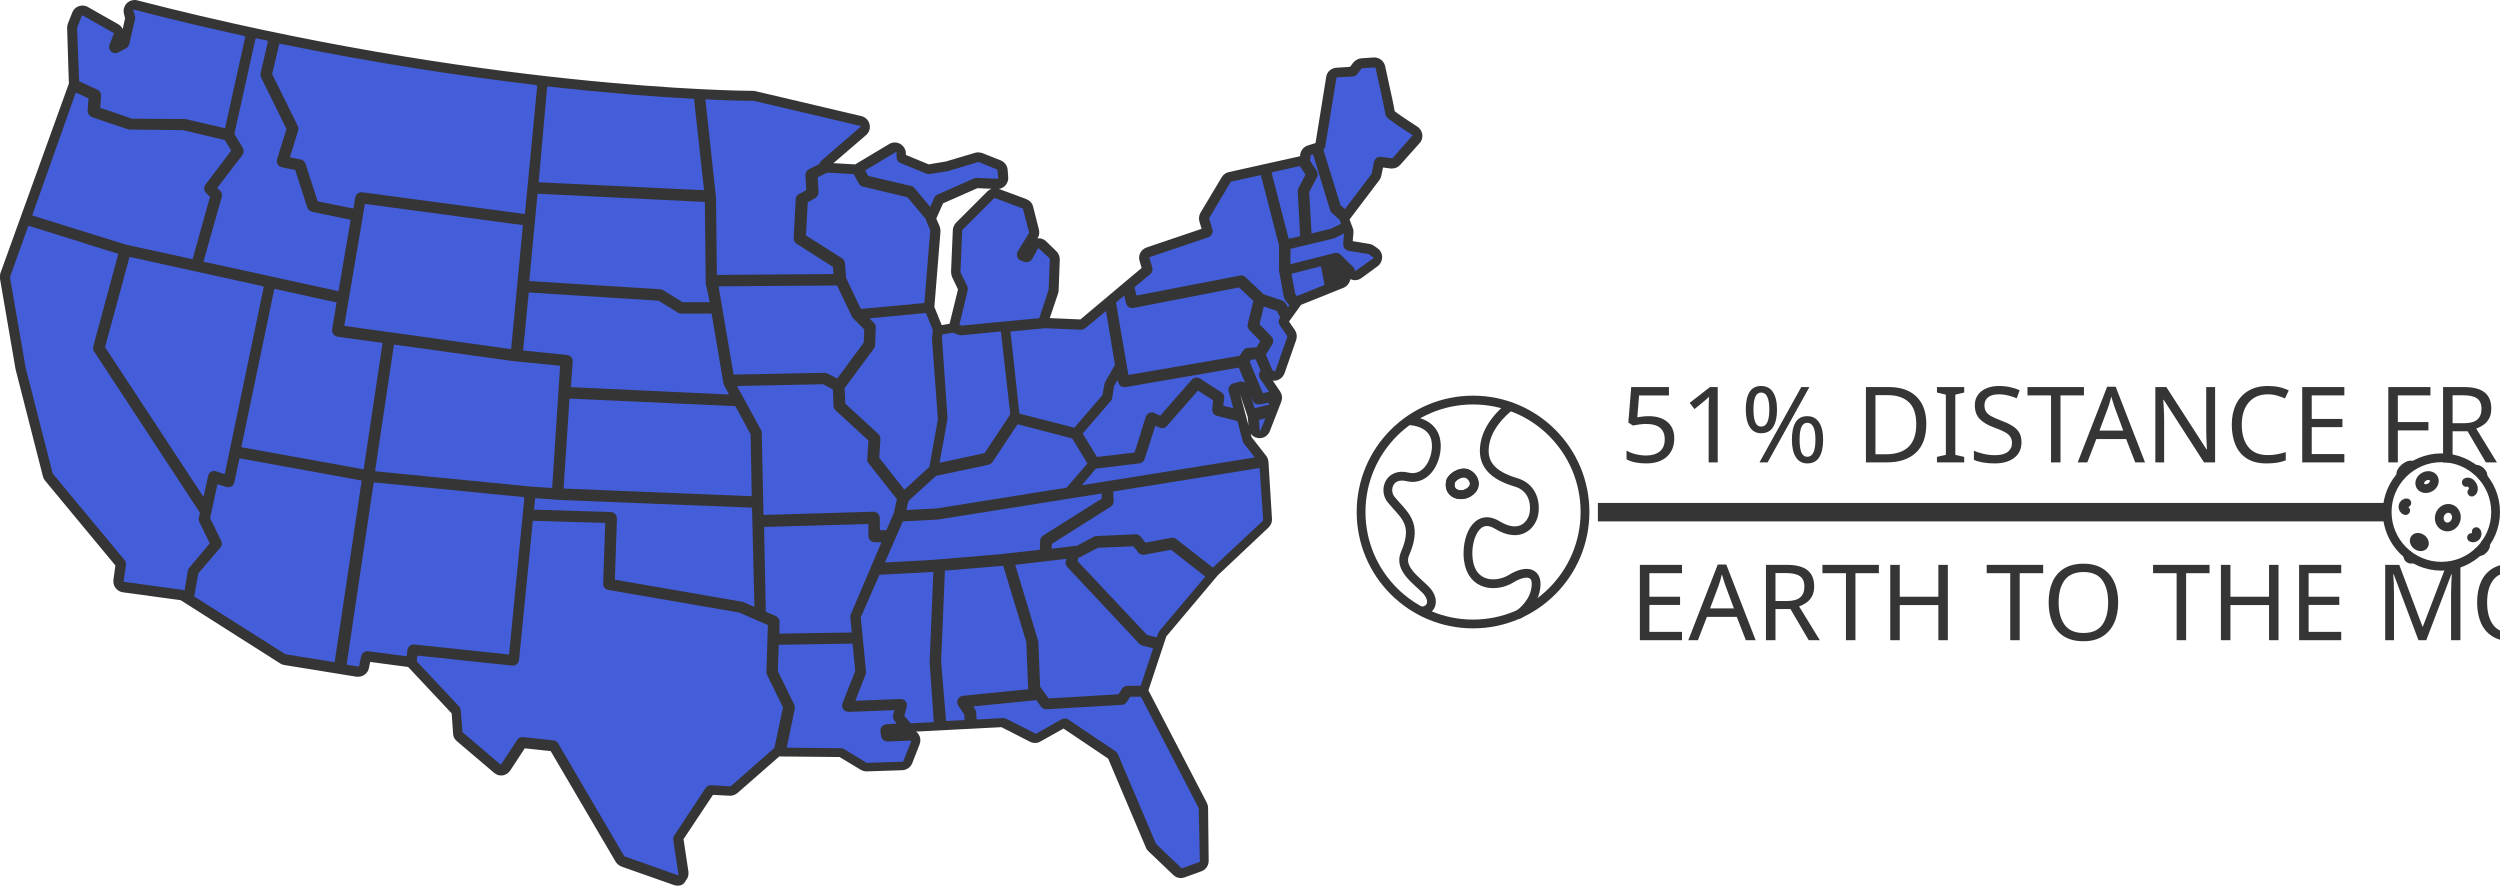
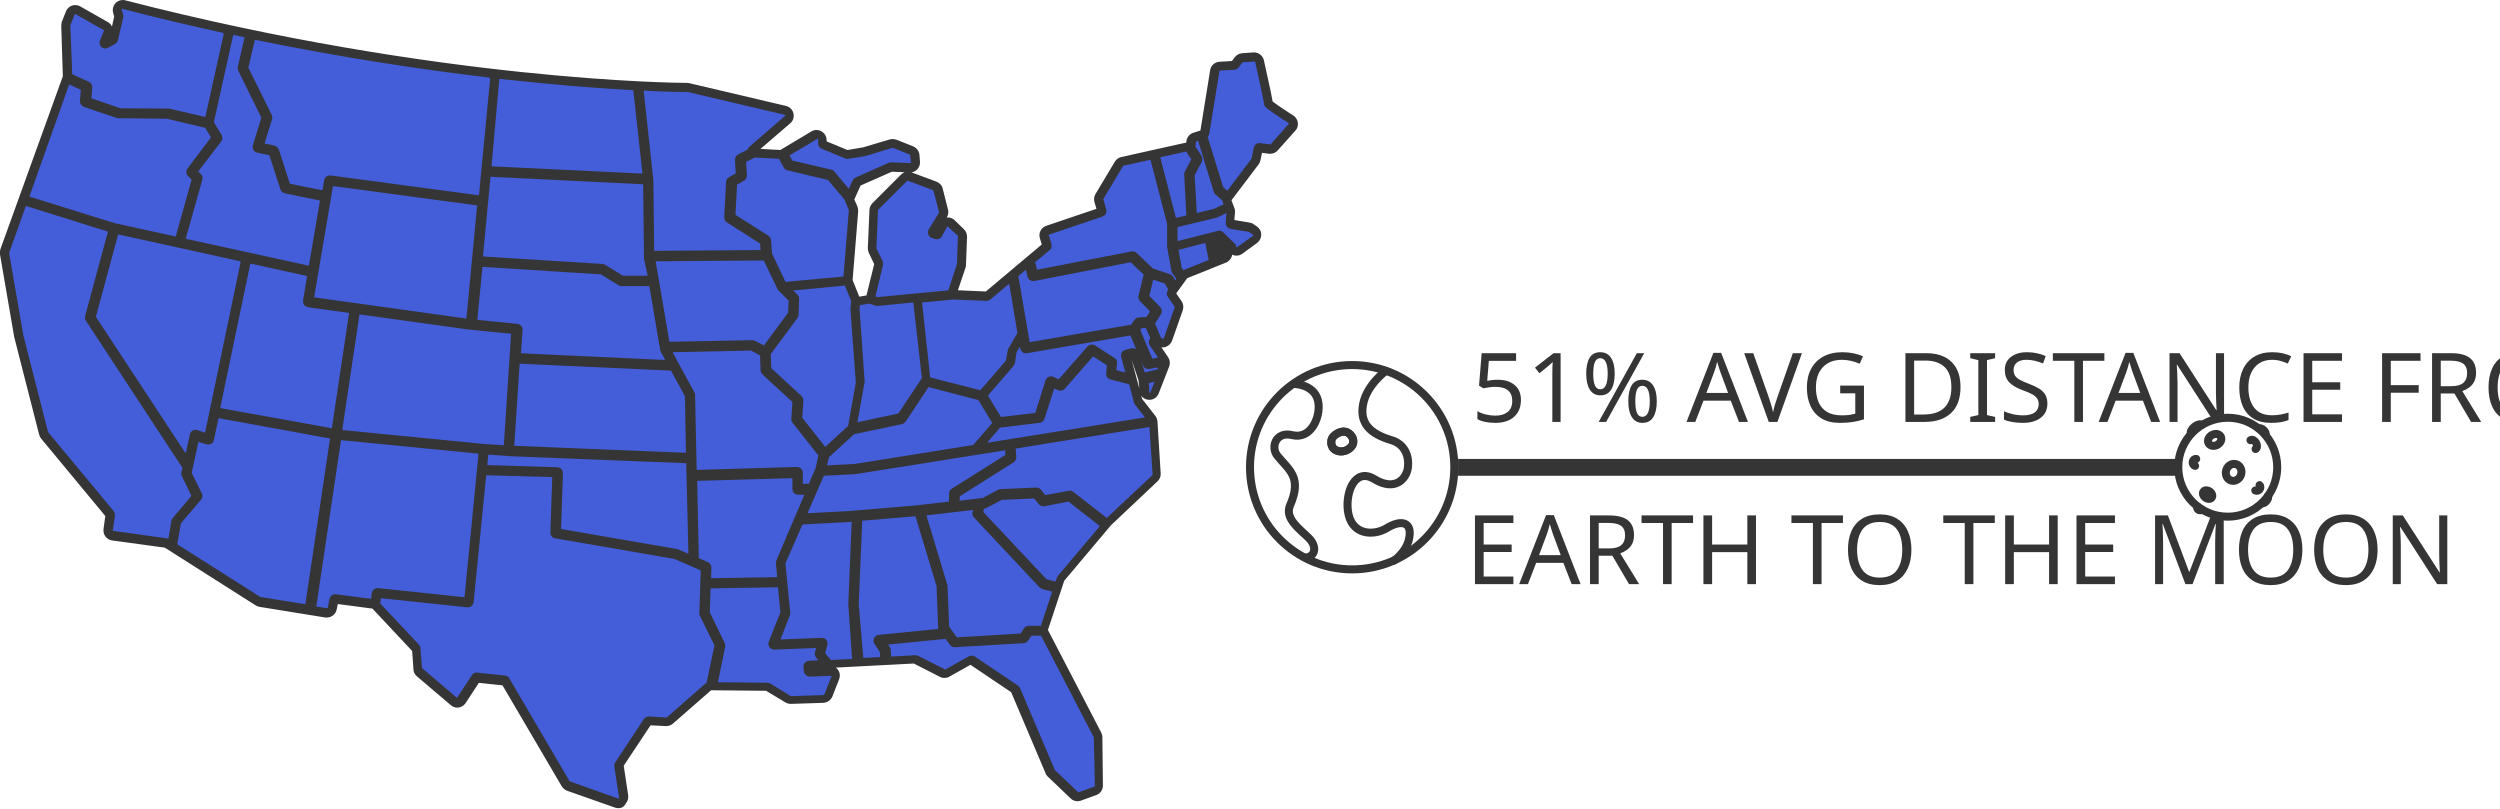
- <svg xmlns="http://www.w3.org/2000/svg" version="1.1" id="Layer_1" x="0px" y="0px" viewBox="0 0 853 302.2" enable-background="new 0 0 853 302.2" xml:space="preserve">
+ <svg xmlns="http://www.w3.org/2000/svg" version="1.1" id="Layer_1" x="0px" y="0px" viewBox="0 0 934.8 302.2" enable-background="new 0 0 934.8 302.2" xml:space="preserve">
  <rect x="545.2" y="171.6" fill="#353535" width="269.7" height="6.3" />
  <g>
    <circle fill-rule="evenodd" clip-rule="evenodd" fill="none" stroke="#353535" stroke-width="3" stroke-linecap="round" stroke-linejoin="round" stroke-miterlimit="10" cx="833" cy="174.7" r="18.5" />
-     <ellipse transform="matrix(0.4882 0.8727 -0.8727 0.4882 567.391 -638.5053)" fill="none" stroke="#353535" stroke-width="3" stroke-linecap="round" stroke-linejoin="round" stroke-miterlimit="10" cx="828.1" cy="164.5" rx="2.1" ry="2.6" />
+     <ellipse transform="matrix(0.4882 0.8727 -0.8727 0.4882 567.3909 -638.5053)" fill="none" stroke="#353535" stroke-width="3" stroke-linecap="round" stroke-linejoin="round" stroke-miterlimit="10" cx="828.1" cy="164.5" rx="2.1" ry="2.6" />
    <path fill="none" stroke="#353535" stroke-width="3" stroke-linecap="round" stroke-linejoin="round" stroke-miterlimit="10" d="   M819.3,162.1c-0.4-0.5,0.1-1.6,1.2-2.5c1.1-0.9,2.3-1.2,2.7-0.7" />
    <path fill="none" stroke="#353535" stroke-width="3" stroke-linecap="round" stroke-linejoin="round" stroke-miterlimit="10" d="   M844.6,160.2c0.3-0.3,1.1,0,1.8,0.6c0.7,0.7,1,1.4,0.7,1.7" />
    <path fill="none" stroke="#353535" stroke-width="3" stroke-linecap="round" stroke-linejoin="round" stroke-miterlimit="10" d="   M823.2,190.5c-0.2,0.4-0.8,0.4-1.2,0.1c-0.4-0.3-0.6-0.8-0.3-1.2" />
    <path fill="none" stroke="#353535" stroke-width="3" stroke-linecap="round" stroke-linejoin="round" stroke-miterlimit="10" d="   M848,185.5c0.3,0.3,0.1,1.1-0.5,1.8c-0.6,0.7-1.3,1.1-1.7,0.8" />
    <path fill="none" stroke="#353535" stroke-width="3" stroke-linecap="round" stroke-linejoin="round" stroke-miterlimit="10" d="   M841.5,164.6c0.7-0.4,1.6,0.1,2.1,1c0.5,0.9,0.4,2-0.2,2.3" />
-     <ellipse transform="matrix(0.5997 -0.8002 0.8002 0.5997 182.4641 734.6221)" fill="none" stroke="#353535" stroke-width="3" stroke-linecap="round" stroke-linejoin="round" stroke-miterlimit="10" cx="825.5" cy="184.9" rx="1.4" ry="1.9" />
+     <ellipse transform="matrix(0.5997 -0.8002 0.8002 0.5997 182.4641 734.622)" fill="none" stroke="#353535" stroke-width="3" stroke-linecap="round" stroke-linejoin="round" stroke-miterlimit="10" cx="825.5" cy="184.9" rx="1.4" ry="1.9" />
    <path fill="none" stroke="#353535" stroke-width="3" stroke-linecap="round" stroke-linejoin="round" stroke-miterlimit="10" d="   M844.9,181.4c0.4,0.3,0.4,1.1,0,1.6c-0.4,0.5-1.1,0.7-1.6,0.4" />
    <path fill="none" stroke="#353535" stroke-width="3" stroke-linecap="round" stroke-linejoin="round" stroke-miterlimit="10" d="   M820.8,174.2c-0.6-0.1-1-0.8-0.9-1.5c0.1-0.7,0.7-1.2,1.3-1.1" />
    <ellipse transform="matrix(0.953 0.303 -0.303 0.953 92.7645 -244.7352)" fill="none" stroke="#353535" stroke-width="3" stroke-linecap="round" stroke-linejoin="round" stroke-miterlimit="10" cx="835.2" cy="176.6" rx="2.9" ry="3.2" />
  </g>
  <path fill="#353535" stroke="#353535" stroke-linecap="round" stroke-linejoin="round" stroke-miterlimit="10" d="M231.2,301.7  c-0.4,0-0.7-0.1-1.1-0.2l-17.9-6.3c-0.7-0.3-1.3-0.8-1.7-1.4l-22.3-38l-9.4-1l-5.1,7.8c-0.6,0.9-1.6,1.5-2.7,1.5  c-0.8,0-1.5-0.3-2.1-0.8l-12.7-10.8c-0.7-0.6-1.1-1.4-1.1-2.2l-0.5-7.1l-15.1-16.1l-13.6-1.8l-0.5,2.5c-0.3,1.5-1.6,2.6-3.2,2.6  c-0.2,0-0.3,0-0.5,0l-24.7-4c-0.4-0.1-0.8-0.2-1.2-0.5l-34-21.6l-19.8-2.7c-0.9-0.1-1.6-0.6-2.2-1.3c-0.5-0.7-0.7-1.6-0.6-2.4  l0.7-5.1l-24.2-29.2c-0.3-0.4-0.5-0.8-0.6-1.3l-9.3-36.4L0.5,95.1c-0.1-0.6,0-1.1,0.1-1.7l23.4-64.8l-0.6-19c0-0.4,0.1-0.9,0.2-1.3  l1.5-3.8c0.5-1.3,1.7-2.1,3-2.1c0.6,0,1.1,0.1,1.6,0.4l10.4,5.9c1.4,0.8,2,2.5,1.4,4L41,14.5l0.4-0.2l1.8-8.1l-0.4-1.5  c-0.3-1-0.1-2,0.5-2.9c0.6-0.8,1.6-1.3,2.6-1.3c0.3,0,0.6,0,0.8,0.1c117,30.2,206.6,30.9,210.3,30.9c0.2,0,0.5,0,0.7,0.1l36.1,8.5  c1.2,0.3,2.1,1.2,2.4,2.4c0.3,1.2-0.1,2.4-1,3.2l-12.1,10.4l8.8,0.5l11.7-7c0.5-0.3,1.1-0.5,1.7-0.5c1.8,0,3.3,1.5,3.3,3.3v0.8  l8.2,3.4l6-1l10.1-3c0.3-0.1,0.6-0.1,0.9-0.1c0.4,0,0.8,0.1,1.2,0.2l6.3,2.5c1.1,0.5,1.9,1.5,2,2.7l0.2,2.5c0.1,0.9-0.2,1.8-0.8,2.5  c-0.6,0.7-1.5,1.1-2.4,1.1l-6.9-0.3L321.4,69l-2.5,5.6l1.2,2.7c0.2,0.5,0.3,1,0.3,1.6l-2.1,25.9l2.7,6.7l3.4-0.6l3-12.2l-2.1-4.4  c-0.2-0.5-0.3-1-0.3-1.6l0.6-14.1c0-0.8,0.4-1.6,0.9-2.2l10.7-10.7c0.6-0.6,1.4-1,2.3-1c0.4,0,0.8,0.1,1.1,0.2l9.4,3.5  c1,0.4,1.8,1.2,2,2.2l2,7.9c0.2,0.9,0.1,1.8-0.4,2.5l-0.7,1.2c0.5-0.2,1-0.4,1.5-0.4c0.8,0,1.6,0.3,2.2,0.9L360,86  c0.7,0.6,1.1,1.6,1.1,2.5l-0.4,10.7c0,0.3-0.1,0.6-0.2,0.9l-3,8.9l11.3,0.5l21.3-17.9l-0.8-2.7c-0.5-1.7,0.4-3.4,2.1-4l19.2-6.5  l-0.9-3c-0.2-0.9-0.1-1.8,0.3-2.5l7.3-12.2c0.5-0.8,1.2-1.3,2.1-1.5l24.7-5.5l0-0.7c0.1-1.3,1-2.5,2.3-2.9l2.9-0.9l3.7-22.9  c0.2-1.5,1.5-2.6,3-2.7l4.9-0.3l1.2-1.6c0.6-0.7,1.4-1.2,2.3-1.3l4.3-0.3l0.2,0c1.5,0,2.8,1,3.2,2.5c2.4,10.7,3.1,14.3,3.3,15.6  c0.7,0.6,2.9,2.2,7.9,5.4c0.8,0.5,1.3,1.3,1.5,2.3c0.1,0.9-0.1,1.9-0.8,2.6l-6.6,7.4c-0.6,0.7-1.5,1.1-2.4,1.1c-0.1,0-0.2,0-0.4,0  l-3.1-0.4l-0.7,3.3c-0.1,0.5-0.3,0.9-0.6,1.3l-10.3,13.6l1.2,3.2c0.2,0.4,0.2,0.9,0.2,1.4l-0.3,3.3l6.1,1c0.5,0.1,0.9,0.2,1.3,0.5  l1.3,0.9c0.9,0.6,1.4,1.6,1.4,2.6c0,1.1-0.5,2.1-1.3,2.7l-5.6,4.1c-0.6,0.4-1.2,0.6-1.9,0.6c-0.6,0-1.2-0.2-1.7-0.5l-0.3-0.2l0,0.4  c-0.1,1.3-0.9,2.4-2,2.9l-14.7,5.9l-4.4,6.1l2.2,3.2c0.6,0.9,0.7,1.9,0.4,2.9l-4,11.4c-0.5,1.3-1.7,2.2-3.1,2.2  c-0.4,0-0.9-0.1-1.3-0.3l-0.4-0.2l3.4,5c0.6,0.9,0.7,2,0.3,3l-3.9,10c-0.5,1.3-1.7,2.1-3,2.1c-1.7,0-3.1-1.2-3.2-2.9l-0.4-4l-3-9  l-0.9,0.2l4.3,16.1l5,6.4c0.4,0.5,0.6,1.1,0.7,1.8l1.2,19.4c0.1,1-0.3,1.9-1,2.6l-17.4,16.4l-17.6,20.9l-6.2,18.7l20,38.5  c0.2,0.4,0.4,1,0.4,1.5l0.2,18.1c0,1.4-0.8,2.6-2.1,3.1l-5.8,2.1c-0.4,0.1-0.7,0.2-1.1,0.2c-0.8,0-1.6-0.3-2.2-0.9l-8.6-8.2  c-0.3-0.3-0.6-0.7-0.7-1.1l-12.9-30.4l-15.6-10.5l-8.2,4.6c-0.5,0.3-1,0.4-1.6,0.4c-0.5,0-1-0.1-1.5-0.4l-9.8-5l-38.4,2l0,0.1  c0,0,6.8-0.3,6.8-0.3c1.2,0,2.2,0.5,2.8,1.4c0.6,0.9,0.7,2,0.3,3l-2.5,6.4c-0.5,1.2-1.6,2-2.9,2.1c0,0-12.2,0.4-12.2,0.4  c-0.7,0-1.3-0.2-1.8-0.5l-7.3-4.4l-20.9-0.2l-14.4,12.6c-0.6,0.5-1.4,0.8-2.1,0.8l-0.2,0l-6-0.3l-10.3,15.5l1.7,11.3  c0.1,0.9-0.1,1.9-0.8,2.6C233.1,301.3,232.2,301.7,231.2,301.7z" />
  <path fill="#445DD8" stroke="#353535" stroke-width="2" stroke-linecap="round" stroke-linejoin="round" stroke-miterlimit="10" d="  M83.6,11.3c-12.2-2.7-24.8-5.6-37.7-9c-0.9-0.2-1.6,0.6-1.4,1.4l0.6,2c0.1,0.2,0.1,0.4,0,0.6l-2,8.6c-0.1,0.3-0.3,0.6-0.6,0.7  l-2.6,1.4c-0.9,0.5-2-0.4-1.6-1.4l1.5-3.8c0.2-0.5,0-1.1-0.5-1.4L28.7,4.4C28.1,4.1,27.3,4.3,27,5l-1.6,4.1  c-0.1,0.1-0.1,0.3-0.1,0.4L26,27.7c0,0.4,0.3,0.8,0.7,1l6.1,2.8c0.4,0.2,0.7,0.6,0.7,1.1l-0.3,4c0,0.5,0.3,1,0.8,1.2l1.9,0.6  l5.2,1.8l3.5,1.2c0.1,0,0.2,0.1,0.4,0.1l17.8,0.1c0.1,0,0.2,0,0.3,0l13.3,3.1c0.6,0.1,1.2-0.2,1.4-0.9l6.9-31.2  C84.6,12.1,84.2,11.5,83.6,11.3z" />
  <path fill="#445DD8" stroke="#353535" stroke-width="2" stroke-linecap="round" stroke-linejoin="round" stroke-miterlimit="10" d="  M79.6,52.1c0.3-0.4,0.3-0.9,0.1-1.3l-2.1-3.5c-0.2-0.3-0.4-0.5-0.7-0.5l-14.4-3.4c-0.1,0-0.2,0-0.3,0l-18-0.2c-0.1,0-0.2,0-0.4-0.1  l-5.1-1.7l-2.1-0.7l-4.9-1.7c-0.5-0.2-0.8-0.7-0.8-1.2l0.3-4.1c0-0.5-0.2-0.9-0.7-1.1l-4.1-1.9c-0.6-0.3-1.3,0-1.5,0.6L10.1,73  c-0.2,0.6,0.1,1.3,0.7,1.5l32.1,10c0,0,0.1,0,0.1,0l22.4,4.9c0.6,0.1,1.2-0.2,1.3-0.8l5.9-21.1c0.1-0.4,0-0.9-0.3-1.1L71,65.1  c-0.4-0.4-0.5-1.1-0.1-1.5L79.6,52.1z" />
  <path fill="#445DD8" stroke="#353535" stroke-width="2" stroke-linecap="round" stroke-linejoin="round" stroke-miterlimit="10" d="  M237.8,33.7c-0.1-0.6-0.5-1-1.1-1c-12-0.6-28.9-1.9-49.7-4.2c-0.6-0.1-1.2,0.4-1.3,1L182.8,62c-0.1,0.6,0.4,1.2,1.1,1.2l56.1,2.7  c0.7,0,1.3-0.6,1.2-1.3L237.8,33.7z" />
  <path fill="#445DD8" stroke="#353535" stroke-width="2" stroke-linecap="round" stroke-linejoin="round" stroke-miterlimit="10" d="  M276.5,58.6l3.4-1.7c0.3-0.1,0.5-0.4,0.6-0.7c0.1-0.2,0.2-0.4,0.4-0.6L294.3,44c0.7-0.6,0.4-1.8-0.5-2l-36.5-8.6c-0.1,0-0.2,0-0.3,0  c-0.9,0-6.6,0-16.1-0.5c-0.7,0-1.3,0.6-1.2,1.3l3.6,33.2c0,0,0,0.1,0,0.1l0.3,26.2c0,0.6,0.5,1.1,1.1,1.1l39.6-0.3  c0.7,0,1.2-0.6,1.1-1.2l-0.2-2.2c0-0.4-0.2-0.7-0.5-0.9l-12.4-7.9c-0.3-0.2-0.5-0.6-0.5-1l0.7-13.3c0-0.4,0.2-0.7,0.6-0.9l2.4-1.3  c0.4-0.2,0.6-0.6,0.6-1.1l-0.3-5C275.9,59.2,276.1,58.8,276.5,58.6z" />
  <path fill="#445DD8" stroke="#353535" stroke-width="2" stroke-linecap="round" stroke-linejoin="round" stroke-miterlimit="10" d="  M241.9,97.1l-0.1-0.4L241.5,69c0-0.6-0.5-1.1-1.1-1.1l-56.8-2.8c-0.6,0-1.1,0.4-1.2,1l-2.8,29.6c-0.1,0.6,0.4,1.2,1.1,1.2l44.6,2.8  c0.2,0,0.4,0.1,0.5,0.2l6.5,4c0.2,0.1,0.4,0.2,0.6,0.2h9.1c0.7,0,1.3-0.7,1.1-1.4L241.9,97.1z" />
  <path fill="#445DD8" stroke="#353535" stroke-width="2" stroke-linecap="round" stroke-linejoin="round" stroke-miterlimit="10" d="  M342.5,113.1c-0.1-0.6-0.6-1.1-1.2-1l-13.3,1.3c-0.2,0-0.3,0-0.5-0.1l-2.3-0.8c0,0-0.1,0-0.1,0l-4.2,0.7c-0.1,0-0.2,0-0.3,0  l-0.2,2.2c0,0,0,0,0,0l1.9,27.3c0,0,0,0,0,0.1l-2.9,16c0,0.2,0.1,0.3,0.3,0.3l16.4-3.5c0.3-0.1,0.5-0.2,0.7-0.5l8.7-13.1  c0.1-0.2,0.2-0.5,0.2-0.8L342.5,113.1z" />
  <g>
    <path fill="#445DD8" stroke="#353535" stroke-width="2" stroke-linecap="round" stroke-linejoin="round" stroke-miterlimit="10" d="   M440.6,103.5l-1.4-1.9c-0.1-0.1-0.2-0.3-0.2-0.5l-1.6-8.9c0-0.1,0-0.1,0-0.2v-8.1c0-0.1,0-0.2,0-0.3l-6.2-24   c-0.2-0.6-0.8-1-1.4-0.8l-10,2.2c-0.3,0.1-0.6,0.3-0.7,0.5l-7.4,12.4c-0.2,0.3-0.2,0.6-0.1,0.9l1.1,3.8c0.2,0.6-0.2,1.2-0.7,1.4   l-20.1,6.8c-0.6,0.2-0.9,0.8-0.7,1.4l1,3.4c0.1,0.4,0,0.9-0.4,1.2l-5.3,4.4c-0.3,0.3-0.5,0.7-0.4,1.1l0.7,2.7   c0.1,0.6,0.7,1,1.3,0.8l35.2-6.8c0.4-0.1,0.7,0,1,0.3l6,5.7c0.1,0.1,0.3,0.2,0.4,0.3l6.5,2.2c0.3,0.1,0.5,0.3,0.6,0.5l0.7,1.2   c0.4,0.7,1.4,0.8,1.9,0.1l0.3-0.4C440.9,104.4,440.9,103.9,440.6,103.5z" />
    <path fill="#445DD8" stroke="#353535" stroke-width="2" stroke-linecap="round" stroke-linejoin="round" stroke-miterlimit="10" d="   M430.7,115.7l-3.7-3.8c-0.3-0.3-0.4-0.7-0.3-1.1l1.9-7.8c0.1-0.4,0-0.8-0.3-1.1l-4.8-4.5c-0.3-0.3-0.6-0.4-1-0.3l-36,7   c-0.6,0.1-1.2-0.3-1.3-0.8l-0.6-2.5c-0.2-0.8-1.2-1.1-1.8-0.6l-2.6,2.2c-0.3,0.3-0.5,0.7-0.4,1.1l4.2,24.5c0.1,0.6,0.7,1,1.3,0.9   l37.8-6.5c0.3-0.1,0.6-0.2,0.7-0.5l1.2-1.7c0.2-0.3,0.5-0.5,0.9-0.5l2.8-0.2c0.4,0,0.7-0.2,0.9-0.5l1.2-2   C431.2,116.6,431.1,116,430.7,115.7z" />
  </g>
  <g>
    <path fill="#445DD8" stroke="#353535" stroke-width="2" stroke-linecap="round" stroke-linejoin="round" stroke-miterlimit="10" d="   M482.6,45.3c-2.6-1.6-8.9-5.7-8.9-6.3c0-0.7-2.6-12.6-3.4-16.1c-0.1-0.6-0.6-0.9-1.2-0.9l-4.5,0.3c-0.3,0-0.6,0.2-0.8,0.4l-1.5,2   c-0.2,0.3-0.5,0.4-0.8,0.4l-5.4,0.3c-0.5,0-1,0.4-1.1,1l-3.8,23.4c0,0.2-0.1,0.4-0.3,0.6c-0.3,0.3-0.4,0.7-0.3,1.1l5.8,18.7   c0.1,0.2,0.2,0.4,0.3,0.5l1.4,1.3c0.5,0.4,1.3,0.4,1.7-0.2l9-11.9c0.1-0.1,0.2-0.3,0.2-0.5l0.8-4c0.1-0.6,0.7-1,1.2-0.9l3.9,0.5   c0.4,0,0.7-0.1,1-0.4l6.8-7.7C483.3,46.5,483.2,45.7,482.6,45.3z" />
    <path fill="#445DD8" stroke="#353535" stroke-width="2" stroke-linecap="round" stroke-linejoin="round" stroke-miterlimit="10" d="   M458.2,75.3c-0.1-0.2-0.1-0.5-0.1-0.7l-3-2.7c-0.2-0.1-0.3-0.3-0.3-0.5L449,52.5c-0.2-0.6-0.8-0.9-1.4-0.8l-0.6,0.2   c-0.5,0.1-0.8,0.5-0.8,1l-0.1,1.2c0,0.3-0.1,0.5-0.3,0.7l2.6,4c0.2,0.3,0.3,0.8,0.1,1.2l-2.7,5.1c-0.1,0.2-0.1,0.4-0.1,0.6   l0.8,13.9c0,0.7,0.7,1.2,1.4,1l6.5-1.6c0.1,0,0.2,0,0.2-0.1l4.2-2L458.2,75.3z" />
  </g>
  <path fill="#445DD8" stroke="#353535" stroke-width="2" stroke-linecap="round" stroke-linejoin="round" stroke-miterlimit="10" d="  M428.8,155.3l-3.6-4.6c-0.1-0.1-0.2-0.3-0.2-0.4l-1.8-6.8c-0.1-0.4-0.4-0.7-0.8-0.8l-7-1.8c-0.5-0.1-0.9-0.7-0.8-1.2l0.3-2.9  c0-0.4-0.2-0.8-0.5-1.1l-5-3.2c-0.5-0.3-1.1-0.2-1.5,0.2l-10.5,12c-0.3,0.4-0.8,0.5-1.3,0.3l-1.4-0.6c-0.6-0.3-1.3,0.1-1.5,0.7  l-3.6,11.2c-0.1,0.4-0.5,0.7-0.9,0.8l-14.9,1.8c-0.3,0-0.5,0.2-0.7,0.4l-4.5,5.3c-0.7,0.8,0,2,1,1.9l58.5-9.4  C429,156.9,429.4,155.9,428.8,155.3z" />
  <path fill="#445DD8" stroke="#353535" stroke-width="2" stroke-linecap="round" stroke-linejoin="round" stroke-miterlimit="10" d="  M430.8,159.8c0-0.7-0.7-1.2-1.3-1.1l-49.7,8c-0.6,0.1-1,0.6-1,1.2l0.2,3.1c0,0.4-0.2,0.8-0.5,1l-20.1,12.7c-0.3,0.2-0.5,0.5-0.5,0.9  l-0.1,1.4c0,0.7,0.6,1.3,1.3,1.2l8.4-1c0.1,0,0.3-0.1,0.4-0.1l5.8-3.1c0.1-0.1,0.3-0.1,0.5-0.1l13.3-0.6c0.4,0,0.7,0.1,0.9,0.4  l1.6,2c0.3,0.3,0.7,0.5,1.1,0.4l8.7-1.6c0.3-0.1,0.6,0,0.9,0.2l13.2,10.3l0.1-0.1c0,0,0.1-0.1,0.1-0.1l17.5-16.4  c0.2-0.2,0.4-0.6,0.4-0.9L430.8,159.8z" />
  <path fill="#445DD8" stroke="#353535" stroke-width="2" stroke-linecap="round" stroke-linejoin="round" stroke-miterlimit="10" d="  M411.7,195.8l-11.5-9c-0.3-0.2-0.6-0.3-0.9-0.2l-9,1.7c-0.4,0.1-0.8-0.1-1.1-0.4l-1.7-2.1c-0.2-0.3-0.6-0.4-0.9-0.4l-11.9,0.5  c-0.2,0-0.3,0.1-0.5,0.1l-6.1,3.2l-1,0.1l-0.4,1.9c-0.1,0.4,0,0.7,0.3,1l23.6,25.1c0.1,0.2,0.3,0.3,0.5,0.3l3.2,0.8  c0.6,0.1,1.2-0.2,1.4-0.7l0.4-1.3c0.1-0.1,0.1-0.2,0.2-0.4l15.7-18.6C412.3,196.9,412.2,196.1,411.7,195.8z" />
  <path fill="#445DD8" stroke="#353535" stroke-width="2" stroke-linecap="round" stroke-linejoin="round" stroke-miterlimit="10" d="  M393.5,220.2l-3.5-0.9c-0.2-0.1-0.4-0.2-0.5-0.3l-24.6-26.2c-0.3-0.3-0.4-0.7-0.3-1l0.2-0.7c0.2-0.8-0.5-1.5-1.2-1.4l-17.1,2  c-0.7,0.1-1.2,0.8-1,1.5l7.8,25.9c0,0.1,0,0.2,0,0.3l0.6,14.9c0,0.2,0.1,0.4,0.2,0.6l2.8,3.9c0.2,0.3,0.6,0.5,1,0.5l23.7-1.4  c0.4,0,0.7-0.2,0.9-0.5l1.2-1.9c0.2-0.3,0.6-0.5,0.9-0.5h4.5c0.5,0,0.9-0.3,1.1-0.8l4.1-12.4C394.5,221,394.1,220.3,393.5,220.2z" />
  <path fill="#445DD8" stroke="#353535" stroke-width="2" stroke-linecap="round" stroke-linejoin="round" stroke-miterlimit="10" d="  M410,275.8c0-0.2,0-0.4-0.1-0.5l-19.7-38c-0.2-0.4-0.6-0.6-1-0.6h-3.5c-0.4,0-0.7,0.2-0.9,0.5l-1.2,1.8c-0.2,0.3-0.5,0.5-0.9,0.5  l-25.7,1.5c-0.4,0-0.8-0.2-1-0.5l-1.5-2.1c-0.2-0.3-0.6-0.5-1-0.5l-21.3,2.1c-0.9,0.1-1.3,1-0.8,1.8l0.5,0.8  c0.1,0.2,0.2,0.4,0.2,0.6l0.1,2.2c0,0.6,0.6,1.1,1.2,1.1l8.8-0.5c0.2,0,0.4,0,0.6,0.1l10.1,5.1c0.3,0.2,0.7,0.2,1.1,0l8.7-4.9  c0.4-0.2,0.8-0.2,1.2,0l16.2,10.9c0.2,0.1,0.3,0.3,0.4,0.5l13,30.6c0.1,0.1,0.1,0.3,0.3,0.4l8.7,8.3c0.3,0.3,0.8,0.4,1.2,0.2l6-2.2  c0.5-0.2,0.7-0.6,0.7-1.1L410,275.8z" />
  <g>
    <path fill="#445DD8" stroke="#353535" stroke-width="2" stroke-linecap="round" stroke-linejoin="round" stroke-miterlimit="10" d="   M358.8,87.4l-3.7-3.4c-0.5-0.5-1.4-0.4-1.8,0.3l-2,3.6c-0.3,0.5-0.9,0.7-1.4,0.5l-1.2-0.4c-0.7-0.3-0.9-1.1-0.6-1.7l3.9-6.3   c0.2-0.3,0.2-0.6,0.1-0.9l-2.1-8.1c-0.1-0.4-0.4-0.7-0.7-0.8l-9.6-3.6c-0.4-0.2-0.9-0.1-1.2,0.3l-10.9,10.9   c-0.2,0.2-0.3,0.5-0.3,0.8l-0.6,14.2c0,0.2,0,0.4,0.1,0.5l2.3,4.7c0.1,0.2,0.1,0.5,0.1,0.8l-2.8,11.7c-0.1,0.6,0.2,1.1,0.7,1.3   l0.5,0.2c0.2,0.1,0.3,0.1,0.5,0.1l27.3-2.6c0-0.2,0-0.3,0.1-0.5l3.2-9.7c0-0.1,0-0.2,0.1-0.3l0.4-10.8   C359.2,88,359,87.7,358.8,87.4z" />
    <path fill="#445DD8" stroke="#353535" stroke-width="2" stroke-linecap="round" stroke-linejoin="round" stroke-miterlimit="10" d="   M378.4,106.2c-0.1-0.9-1.2-1.2-1.9-0.7l-6.8,5.7c-0.2,0.2-0.5,0.3-0.8,0.3l-12.3-0.5c-0.1,0-0.2,0-0.2,0l-11.6,1.1   c-0.6,0.1-1.1,0.6-1,1.3l3,27.7c0.1,0.5,0.4,0.9,0.8,1l18.7,4.8c0.4,0.1,0.9,0,1.1-0.4l9.4-10.9c0.1-0.2,0.2-0.3,0.3-0.5l0.7-3.8   c0-0.1,0.1-0.3,0.1-0.4l3.4-5.9c0.1-0.2,0.2-0.5,0.1-0.8L378.4,106.2z" />
  </g>
  <g>
    <path fill="#445DD8" stroke="#353535" stroke-width="2" stroke-linecap="round" stroke-linejoin="round" stroke-miterlimit="10" d="   M318.3,78.1l-1.3-3c-0.1-0.2-0.1-0.5-0.1-0.7l-6.5-7.7c-0.2-0.2-0.4-0.3-0.6-0.4l-15.2-3.6c-0.3-0.1-0.6-0.3-0.7-0.6l-1.7-3.1   c-0.2-0.3-0.5-0.6-0.9-0.6l-8.9-0.5c-0.2,0-0.4,0-0.6,0.1l-3.2,1.6c-0.4,0.2-0.6,0.6-0.6,1.1l0.3,4.9c0,0.4-0.2,0.8-0.6,1.1   l-2.5,1.4c-0.3,0.2-0.6,0.5-0.6,0.9l-0.6,11.2c0,0.4,0.2,0.8,0.5,1l12.3,7.8c0.3,0.2,0.5,0.5,0.5,0.9l0.4,5c0,0.1,0,0.3,0.1,0.4   l5,10.5c0.2,0.4,0.7,0.7,1.1,0.6l21.5-2c0.6-0.1,1-0.5,1-1l2-24.7C318.4,78.5,318.4,78.3,318.3,78.1z" />
    <path fill="#445DD8" stroke="#353535" stroke-width="2" stroke-linecap="round" stroke-linejoin="round" stroke-miterlimit="10" d="   M319,115.7c0-0.1,0-0.1,0-0.2l0.3-2.8c0-0.2,0-0.4-0.1-0.5l-2.3-5.7c-0.2-0.5-0.7-0.8-1.2-0.7l-18.9,1.8c-1,0.1-1.4,1.3-0.7,1.9   l1.4,1.4c0.2,0.2,0.4,0.5,0.3,0.9l-0.2,5.9c0,0.2-0.1,0.5-0.2,0.6l-10,13.5c-0.2,0.2-0.2,0.5-0.2,0.7l0.2,5.2   c0,0.3,0.1,0.6,0.4,0.8l11.2,10.3c0.3,0.2,0.4,0.6,0.4,0.9l-0.4,6.3c0,0.3,0.1,0.6,0.2,0.8l8.5,10.8c0.4,0.5,1.2,0.6,1.7,0.1   l8.3-7.6c0.2-0.2,0.3-0.4,0.4-0.6l2.9-16.3c0-0.1,0-0.2,0-0.3L319,115.7z" />
  </g>
  <path fill="#445DD8" stroke="#353535" stroke-width="2" stroke-linecap="round" stroke-linejoin="round" stroke-miterlimit="10" d="  M329.8,243.2l-2-3c-0.5-0.7,0-1.7,0.8-1.8l24-2.4l-0.8-1.1l-0.6-15.6c0-0.1,0-0.2,0-0.3l-8.2-27.1l-1.5,0.2l-19.1,1.6  c-0.6,0-1,0.5-1,1.1l-1.3,31c0,0,0,0.1,0,0.1l1.7,20.1c0.1,0.6,0.6,1.1,1.2,1l6-0.3c0.6,0,1.1-0.6,1.1-1.2l-0.1-1.8  C330,243.6,330,243.4,329.8,243.2z" />
  <g>
    <path fill="#445DD8" stroke="#353535" stroke-width="2" stroke-linecap="round" stroke-linejoin="round" stroke-miterlimit="10" d="   M268.2,241.2l-5.6-11.4c-0.1-0.2-0.1-0.3-0.1-0.5l0.5-15.9c0-0.5-0.3-0.9-0.7-1.1l-9.7-4.2c-0.1,0-0.2-0.1-0.3-0.1l-44.6-7.7   c-0.6-0.1-1-0.6-0.9-1.2l0.7-20.5c0-0.6-0.5-1.2-1.1-1.2l-24.4-0.7c-0.6,0-1.1,0.4-1.2,1l-4.7,47.4c-0.1,0.6-0.6,1.1-1.3,1   l-32.1-3.4c-0.6-0.1-1.2,0.4-1.3,1l-0.2,1.8c0,0.3,0.1,0.6,0.3,0.9l14.4,15.3c0.2,0.2,0.3,0.4,0.3,0.7l0.6,7.4   c0,0.3,0.2,0.6,0.4,0.8l12.9,11c0.5,0.4,1.3,0.3,1.7-0.2l5.5-8.4c0.2-0.4,0.7-0.6,1.1-0.5l10.3,1.1c0.4,0,0.7,0.2,0.9,0.6   l22.5,38.4c0.1,0.2,0.3,0.4,0.6,0.5l18.3,6.5c0.8,0.3,1.6-0.4,1.5-1.2l-1.8-12c0-0.3,0-0.6,0.2-0.8l10.7-16.2   c0.2-0.3,0.6-0.5,1-0.5l6.6,0.4c0.3,0,0.6-0.1,0.8-0.3l14.6-12.8c0.2-0.1,0.3-0.2,0.5-0.3l3-14.2   C268.3,241.7,268.3,241.4,268.2,241.2z" />
    <path fill="#445DD8" stroke="#353535" stroke-width="2" stroke-linecap="round" stroke-linejoin="round" stroke-miterlimit="10" d="   M310.7,251.7l-7.9,0.3c-0.6,0-1.1-0.4-1.2-1l-0.2-1.6c-0.1-0.7,0.4-1.2,1.1-1.3l3.3-0.2c0.9,0,1.4-1.2,0.8-1.9l-0.7-0.8   c-0.2-0.3-0.3-0.7-0.2-1l0.4-1.5c0.2-0.7-0.4-1.5-1.1-1.4l-15.5,0.6c-0.8,0-1.4-0.8-1.1-1.6l4.3-10.9c0.1-0.2,0.1-0.3,0.1-0.5   l-0.9-9.3c-0.1-0.6-0.6-1-1.2-1l-24.9,0.4c-0.6,0-1.1,0.5-1.1,1.1l-0.3,8.8c0,0.2,0,0.4,0.1,0.5l5.6,11.5c0.1,0.2,0.1,0.5,0.1,0.7   l-2.7,13.1c-0.1,0.7,0.4,1.4,1.1,1.4l18.4,0.2c0.2,0,0.4,0.1,0.6,0.2l7.5,4.6c0.2,0.1,0.4,0.2,0.6,0.2l12.4-0.4   c0.5,0,0.9-0.3,1-0.7l2.7-6.8C312.1,252.5,311.6,251.6,310.7,251.7z" />
  </g>
  <g>
    <path fill="#445DD8" stroke="#353535" stroke-width="2" stroke-linecap="round" stroke-linejoin="round" stroke-miterlimit="10" d="   M257.1,148.2c0-0.2-0.1-0.4-0.1-0.5l-5.5-10.1l-0.2,0l-56.8-2.6c-0.6,0-1.1,0.4-1.2,1.1l-2,30.4c0,0.6,0.5,1.2,1.1,1.2l63.9,2.6   c0.7,0,1.2-0.5,1.2-1.2L257.1,148.2z" />
    <path fill="#445DD8" stroke="#353535" stroke-width="2" stroke-linecap="round" stroke-linejoin="round" stroke-miterlimit="10" d="   M257.6,173.3c0-0.6-0.5-1.1-1.1-1.1l-65.3-2.6l0,0l-8.4-0.6c-0.6,0-1.2,0.4-1.2,1l-0.4,3.7c-0.1,0.7,0.4,1.2,1.1,1.2l26.1,0.8   c0.6,0,1.1,0.5,1.1,1.2l-0.7,20.7c0,0.6,0.4,1.1,0.9,1.2l43.3,7.5c0.1,0,0.2,0,0.3,0.1l3.5,1.5c0.8,0.3,1.6-0.2,1.6-1.1   L257.6,173.3z" />
  </g>
  <g>
    <path fill="#445DD8" stroke="#353535" stroke-width="2" stroke-linecap="round" stroke-linejoin="round" stroke-miterlimit="10" d="   M306.8,169.7l-9.7-12.3c-0.2-0.2-0.3-0.5-0.2-0.8l0.4-6.2c0-0.3-0.1-0.7-0.4-0.9l-11.1-10.2c-0.2-0.2-0.4-0.5-0.4-0.8l-0.2-5.5   c0-0.4-0.2-0.8-0.6-1l-3.3-1.8c-0.2-0.1-0.4-0.1-0.6-0.1l-29,0.6c-0.9,0-1.4,0.9-1,1.7l8.2,15l0,0.2l0.6,28c0,0.6,0.5,1.1,1.2,1.1   l37.3-1.1c0.6,0,1.2,0.5,1.2,1.1v4.1c0,0.6,0.5,1.1,1.1,1.1h2.1c0.5,0,0.9-0.3,1-0.7l2.4-5.5c0-0.1,0.1-0.1,0.1-0.2l1.1-5   C307.1,170.4,307.1,170,306.8,169.7z" />
    <path fill="#445DD8" stroke="#353535" stroke-width="2" stroke-linecap="round" stroke-linejoin="round" stroke-miterlimit="10" d="   M301.6,185.6c0.3-0.8-0.2-1.6-1-1.6h-2.2c-0.6,0-1.1-0.5-1.1-1.1v-4c0-0.6-0.5-1.2-1.2-1.1l-35.3,1c-0.6,0-1.1,0.5-1.1,1.2   l0.6,28.7c0,0.4,0.3,0.8,0.7,1l3.3,1.4c0.4,0.2,0.7,0.6,0.7,1.1l-0.1,3.8c0,0.6,0.5,1.2,1.2,1.2l24.4-0.4c0.7,0,1.2-0.6,1.1-1.2   l-0.5-5.4l0.1-0.2L301.6,185.6z" />
  </g>
  <path fill="#445DD8" stroke="#353535" stroke-width="2" stroke-linecap="round" stroke-linejoin="round" stroke-miterlimit="10" d="  M318.2,226c0,0,0-0.1,0-0.1l1.3-31.9l-2,0.2l-17.4,0.9c-0.4,0-0.8,0.3-1,0.7l-6.3,14.4c-0.1,0.2-0.1,0.4-0.1,0.6l1.8,18.5  c0,0.2,0,0.4-0.1,0.5l-3.4,8.7c-0.3,0.8,0.3,1.6,1.1,1.6l15.2-0.6c0.8,0,1.3,0.7,1.1,1.4l-0.8,3c-0.1,0.4,0,0.7,0.2,1l2.1,2.5  c0.2,0.3,0.6,0.4,0.9,0.4l7.7-0.4c0.6,0,1.1-0.6,1.1-1.2L318.2,226z" />
  <g>
    <path fill="#445DD8" stroke="#353535" stroke-width="2" stroke-linecap="round" stroke-linejoin="round" stroke-miterlimit="10" d="   M371.8,157.5l-5.1-8.4c-0.2-0.3-0.4-0.4-0.7-0.5l-18.5-4.8c-0.5-0.1-1,0.1-1.2,0.5l-8.5,12.8c-0.2,0.2-0.4,0.4-0.7,0.5l-18,3.8   c-0.2,0-0.4,0.1-0.5,0.3l-9.3,8.5c-0.2,0.2-0.3,0.4-0.3,0.6l-0.7,2.8c-0.2,0.7,0.4,1.4,1.2,1.4l9.9-0.5c0,0,0.1,0,0.1,0l44.5-7.1   c0.3,0,0.5-0.2,0.7-0.4l7-8.1C372.1,158.4,372.1,157.9,371.8,157.5z" />
    <path fill="#445DD8" stroke="#353535" stroke-width="2" stroke-linecap="round" stroke-linejoin="round" stroke-miterlimit="10" d="   M376.9,168.4c0-0.7-0.7-1.1-1.3-1l-55.9,8.9c0,0-0.1,0-0.1,0l-11.5,0.6c-0.4,0-0.8,0.3-1,0.7l-6,13.7c-0.3,0.8,0.3,1.6,1.1,1.6   l15.2-0.8l23.9-2l13.5-1.5c0.6-0.1,1-0.5,1-1.1l0.1-3c0-0.4,0.2-0.7,0.5-0.9l20-12.6c0.4-0.2,0.6-0.6,0.5-1L376.9,168.4z" />
  </g>
  <g>
    <path fill="#445DD8" stroke="#353535" stroke-width="2" stroke-linecap="round" stroke-linejoin="round" stroke-miterlimit="10" d="   M249.5,133.9l-1.6-3c-0.1-0.1-0.1-0.2-0.1-0.4l-4-23.6c-0.1-0.5-0.6-0.9-1.1-0.9h-10.3c-0.2,0-0.4-0.1-0.6-0.2l-6.5-4   c-0.2-0.1-0.3-0.2-0.5-0.2l-44.2-2.8c-0.6,0-1.1,0.4-1.2,1l-1.9,19.6c-0.1,0.6,0.4,1.2,1,1.2l14.9,1.5c0.6,0.1,1.1,0.6,1,1.2   l-0.6,8.6c0,0.6,0.4,1.2,1.1,1.2l53.7,2.5C249.3,135.6,249.9,134.7,249.5,133.9z" />
    <path fill="#445DD8" stroke="#353535" stroke-width="2" stroke-linecap="round" stroke-linejoin="round" stroke-miterlimit="10" d="   M295.6,111.7l-3.8-3.8c-0.1-0.1-0.2-0.2-0.2-0.3L286.5,97c-0.2-0.4-0.6-0.6-1-0.6l-40.2,0.3c-0.7,0-1.2,0.6-1.1,1.3l5.1,29.9   c0.1,0.6,0.6,1,1.1,0.9l30.8-0.6c0.2,0,0.4,0,0.6,0.1l3.3,1.7c0.5,0.3,1.1,0.1,1.4-0.3l9-12.2c0.1-0.2,0.2-0.4,0.2-0.6l0.2-4.5   C295.9,112.2,295.8,111.9,295.6,111.7z" />
  </g>
  <g>
    <path fill="#445DD8" stroke="#353535" stroke-width="2" stroke-linecap="round" stroke-linejoin="round" stroke-miterlimit="10" d="   M183,28c-24.6-2.9-54.3-7.3-87.4-14.1c-0.6-0.1-1.2,0.3-1.3,0.9L91.9,25c-0.1,0.3,0,0.5,0.1,0.8l8.7,17.6c0.1,0.3,0.2,0.6,0.1,0.8   l-2.8,9c-0.2,0.6,0.2,1.3,0.9,1.5l3.5,0.7c0.4,0.1,0.7,0.4,0.9,0.8l4.1,12.7c0.1,0.4,0.5,0.7,0.9,0.8l11.9,2.4   c0.6,0.1,1.2-0.3,1.4-0.9l0.6-3.7c0.1-0.6,0.7-1,1.3-0.9l55.3,7.4c0.6,0.1,1.2-0.4,1.3-1l4.2-43.7C184,28.6,183.6,28.1,183,28z" />
    <path fill="#445DD8" stroke="#353535" stroke-width="2" stroke-linecap="round" stroke-linejoin="round" stroke-miterlimit="10" d="   M178.4,75.8l-53.6-7.2c-0.6-0.1-1.2,0.3-1.3,0.9l-7,41.4c-0.1,0.6,0.3,1.2,1,1.3l56.6,7.9c0.6,0.1,1.2-0.4,1.3-1l4-42.1   C179.5,76.5,179.1,75.9,178.4,75.8z" />
  </g>
  <path fill="#445DD8" stroke="#353535" stroke-width="2" stroke-linecap="round" stroke-linejoin="round" stroke-miterlimit="10" d="  M191.2,123.8l-16.1-1.6l0,0l-40.4-5.6c-0.6-0.1-1.2,0.3-1.3,1l-6.4,42.9c-0.1,0.6,0.4,1.2,1,1.3l52.8,5.2l7.4,0.5  c0.6,0,1.2-0.4,1.2-1.1l2.7-41.4C192.2,124.4,191.8,123.9,191.2,123.8z" />
  <path fill="#445DD8" stroke="#353535" stroke-width="2" stroke-linecap="round" stroke-linejoin="round" stroke-miterlimit="10" d="  M90,96.7l-45.5-10c-0.6-0.1-1.2,0.2-1.3,0.8l-8.3,30.6c-0.1,0.3,0,0.7,0.1,0.9l33.4,50.8c0.6,0.8,1.9,0.6,2.1-0.4l1.5-6.8  c0.1-0.7,0.8-1.1,1.5-0.8l2.7,0.9c0.6,0.2,1.3-0.2,1.5-0.9l13.3-63.8C91,97.5,90.6,96.9,90,96.7z" />
  <path fill="#445DD8" stroke="#353535" stroke-width="2" stroke-linecap="round" stroke-linejoin="round" stroke-miterlimit="10" d="  M130.6,116l-15.3-2.1c-0.6-0.1-1.1-0.7-1-1.3l1.5-9.1c0.1-0.6-0.3-1.2-0.9-1.3l-20.9-4.6c-0.6-0.1-1.2,0.3-1.4,0.9l-11.2,53.7  c-0.1,0.6,0.3,1.2,0.9,1.4l41.5,7.5c0.6,0.1,1.2-0.3,1.3-1l6.4-42.8C131.7,116.7,131.2,116.1,130.6,116z" />
  <path fill="#445DD8" stroke="#353535" stroke-width="2" stroke-linecap="round" stroke-linejoin="round" stroke-miterlimit="10" d="  M178.7,168.6l-51-5c-0.6-0.1-1.1,0.4-1.2,1l-9.2,61.9c-0.1,0.6,0.3,1.2,0.9,1.3l4,0.6c0.6,0.1,1.2-0.3,1.3-0.9l0.7-3.4  c0.1-0.6,0.7-1,1.3-0.9l13,1.7c0.6,0.1,1.2-0.4,1.3-1l0.2-2c0.1-0.6,0.6-1.1,1.3-1l32.1,3.4c0.6,0.1,1.2-0.4,1.3-1l5.2-53.3  C179.8,169.2,179.3,168.7,178.7,168.6z" />
  <path fill="#445DD8" stroke="#353535" stroke-width="2" stroke-linecap="round" stroke-linejoin="round" stroke-miterlimit="10" d="  M119.8,74l-13.1-2.7c-0.4-0.1-0.7-0.4-0.9-0.8l-4.1-12.7c-0.1-0.4-0.5-0.7-0.9-0.8l-4.4-0.9c-0.7-0.1-1.1-0.8-0.9-1.5l3.2-10.3  c0.1-0.3,0.1-0.6-0.1-0.8L90,26c-0.1-0.2-0.1-0.5-0.1-0.8l2.5-10.9c0.1-0.6-0.2-1.2-0.9-1.4c-1.3-0.3-2.6-0.5-3.9-0.8  c-0.6-0.1-1.2,0.3-1.4,0.9l-7.2,32.4c-0.1,0.3,0,0.6,0.1,0.8L82,51c0.2,0.4,0.2,0.9-0.1,1.3l-8.5,11.1c-0.4,0.5-0.3,1.1,0.1,1.5  l0.9,0.9c0.3,0.3,0.4,0.7,0.3,1.1l-6.2,22c-0.2,0.6,0.2,1.3,0.9,1.4l45.7,10c0.6,0.1,1.3-0.3,1.4-0.9l4.1-24.1  C120.8,74.7,120.4,74.1,119.8,74z" />
  <path fill="#445DD8" stroke="#353535" stroke-width="2" stroke-linecap="round" stroke-linejoin="round" stroke-miterlimit="10" d="  M444.6,80.5l-0.8-15.2c0-0.2,0-0.4,0.1-0.6l2.4-4.6c0.2-0.4,0.2-0.8-0.1-1.2l-1.8-2.7c-0.3-0.4-0.7-0.6-1.2-0.5l-9.4,2.1  c-0.6,0.1-1,0.8-0.9,1.4l5.8,22.4c0.2,0.6,0.8,1,1.4,0.8l3.5-0.8C444.2,81.5,444.6,81,444.6,80.5z" />
  <path fill="#445DD8" stroke="#353535" stroke-width="2" stroke-linecap="round" stroke-linejoin="round" stroke-miterlimit="10" d="  M422.7,124.4l-38.9,6.7c-0.6,0.1-1.2-0.3-1.3-0.9l-0.1-0.4c-0.2-1.1-1.6-1.3-2.1-0.4l-1.1,1.9c-0.1,0.1-0.1,0.2-0.1,0.4l-0.6,3.9  c0,0.2-0.1,0.4-0.3,0.6l-9.5,11c-0.3,0.4-0.4,0.9-0.1,1.3l4.8,7.9c0.2,0.4,0.7,0.6,1.1,0.5l12.7-1.5c0.4-0.1,0.8-0.4,0.9-0.8  l3.8-12.1c0.2-0.6,0.9-1,1.5-0.7l2,0.9c0.5,0.2,1,0.1,1.3-0.3l10.7-12.2c0.4-0.4,1-0.5,1.5-0.2l7.3,4.7c0.4,0.2,0.6,0.7,0.5,1.1  l-0.3,2.4c-0.1,0.6,0.3,1.1,0.8,1.2l3.1,0.8c0.8,0.2,1.6-0.6,1.4-1.4l-1.5-5.6c-0.2-0.6,0.2-1.3,0.8-1.4l2.3-0.6  c0.6-0.1,1.2,0.2,1.3,0.7l2.5,7.6c0.2,0.6,0.8,0.9,1.4,0.7l4.8-1.2c0.4-0.1,0.6-0.3,0.8-0.7l0.2-0.5c-0.6-0.7-0.7-0.8-1.3-1.5  l-3.4,0.7c-0.5,0.1-1.1-0.2-1.3-0.7l-4.8-11.5C423.7,124.6,423.2,124.3,422.7,124.4z" />
  <path fill="#445DD8" stroke="#353535" stroke-width="2" stroke-linecap="round" stroke-linejoin="round" stroke-miterlimit="10" d="  M311.4,65l5.1,6.1c0.5,0.6,1.6,0.5,1.9-0.3l1.3-2.9c0.1-0.3,0.3-0.5,0.6-0.6l12.4-5.5c0.2-0.1,0.3-0.1,0.5-0.1l7.2,0.3  c0.7,0,1.2-0.5,1.2-1.2l-0.3-2.9c0-0.4-0.3-0.8-0.7-1l-6.4-2.6c-0.2-0.1-0.5-0.1-0.7,0l-10.2,3.1c0,0-0.1,0-0.1,0l-6.2,1  c-0.2,0-0.4,0-0.6-0.1l-8.8-3.6c-0.4-0.2-0.7-0.6-0.7-1.1V52c0-0.9-1-1.4-1.7-1l-10.4,6.2c-0.5,0.3-0.7,1-0.4,1.5l0.9,1.7  c0.2,0.3,0.4,0.5,0.7,0.6l15,3.5C311,64.7,311.3,64.8,311.4,65z" />
  <path fill="#445DD8" stroke="#353535" stroke-width="2" stroke-linecap="round" stroke-linejoin="round" stroke-miterlimit="10" d="  M439.3,85v5c0,0.7,0.7,1.3,1.4,1.1l14.9-3.8c0.4-0.1,0.8,0,1.1,0.3l4.5,4.4l-0.5,0.5l1.2,0.8c0.4,0.2,0.9,0.2,1.3-0.1l6-4.3  c0.6-0.5,0.6-1.4,0-1.9l-1.6-1.1c-0.1-0.1-0.3-0.2-0.5-0.2l-6.8-1.1c-0.6-0.1-1-0.6-1-1.2l0.3-4c0-0.2,0-0.4-0.1-0.6l-0.2-0.6  l-4.3,2.1c-0.1,0-0.1,0.1-0.2,0.1l-14.6,3.5C439.7,84,439.3,84.5,439.3,85z" />
  <path fill="#445DD8" stroke="#353535" stroke-width="2" stroke-linecap="round" stroke-linejoin="round" stroke-miterlimit="10" d="  M439.7,93.8l1.2,6.5c0,0.2,0.1,0.3,0.2,0.5l1.2,1.7l0.1-0.1c0.2-0.2,0.4-0.4,0.6-0.5l9.2-3.7c0.5-0.2,0.8-0.7,0.7-1.3l-1.2-6.1  c-0.1-0.6-0.8-1-1.4-0.9l-9.7,2.5C439.9,92.7,439.5,93.3,439.7,93.8z" />
  <path fill="#445DD8" stroke="#353535" stroke-width="2" stroke-linecap="round" stroke-linejoin="round" stroke-miterlimit="10" d="  M430.2,104.5l-1.4,5.8c-0.1,0.4,0,0.8,0.3,1.1l4,4.1c0.4,0.4,0.4,1,0.2,1.4l-2.2,3.5c-0.2,0.3-0.2,0.7-0.1,1l2.2,5.3  c0.1,0.3,0.3,0.5,0.6,0.6l0.8,0.3c0.6,0.3,1.3-0.1,1.5-0.7l4.1-11.7c0.1-0.3,0.1-0.7-0.1-1l-2.6-3.8c-0.3-0.4-0.3-0.9,0-1.3l0.1-0.1  c0.3-0.4,0.3-0.8,0.1-1.2l-1.2-2.2c-0.1-0.2-0.4-0.4-0.6-0.5l-4.1-1.4C431.1,103.5,430.4,103.8,430.2,104.5z" />
  <path fill="#445DD8" stroke="#353535" stroke-width="2" stroke-linecap="round" stroke-linejoin="round" stroke-miterlimit="10" d="  M426.1,122.1l-0.5,0.7c-0.2,0.3-0.3,0.7-0.1,1.1l4.4,10.5c0.2,0.5,0.8,0.8,1.3,0.7l1.8-0.4c0.8-0.2,1.2-1.1,0.7-1.8l-2.9-4.2  c-0.4-0.6-0.3-1.2,0.1-1.6c0.3-0.3,0.3-0.7,0.1-1.1l-1.6-3.7c-0.2-0.4-0.6-0.7-1.1-0.7l-1.2,0.1  C426.6,121.6,426.3,121.8,426.1,122.1z" />
  <path fill="#445DD8" stroke="#353535" stroke-width="2" stroke-linecap="round" stroke-linejoin="round" stroke-miterlimit="10" d="  M123.7,163l-41.7-7.6c-0.6-0.1-1.2,0.3-1.3,0.9l-1.7,8c-0.1,0.7-0.8,1.1-1.5,0.9l-2.8-0.9c-0.6-0.2-1.3,0.2-1.5,0.8l-2.5,11.5  c-0.1,0.2,0,0.5,0.1,0.7l3.8,7.7c0.2,0.4,0.1,0.9-0.2,1.2l-7.4,8.7c-0.1,0.2-0.2,0.3-0.3,0.5l-1.4,7.8c-0.1,0.5,0.1,0.9,0.5,1.2  l30.9,19.6c0.1,0.1,0.3,0.1,0.4,0.2l16.8,2.7c0.6,0.1,1.2-0.3,1.3-1l9.2-61.8C124.7,163.7,124.3,163.1,123.7,163z" />
  <g>
    <path fill="#445DD8" stroke="#353535" stroke-width="2" stroke-linecap="round" stroke-linejoin="round" stroke-miterlimit="10" d="   M72.4,184.8l-3.5-7.2c-0.1-0.2-0.1-0.5-0.1-0.7l0.4-1.7c0.1-0.3,0-0.6-0.2-0.9l-36.1-55c-0.2-0.3-0.2-0.6-0.1-0.9l8.5-31.4   c0.2-0.6-0.2-1.2-0.8-1.4l-10.3-3.2l-2.1-0.7l-18-5.6c-0.6-0.2-1.2,0.1-1.4,0.7L2.5,94.1c-0.1,0.2-0.1,0.4-0.1,0.6l5.3,30.6   c0,0,0,0.1,0,0.1l9.3,36.4c0,0.2,0.1,0.3,0.2,0.4l24.5,29.5c0.2,0.2,0.3,0.6,0.3,0.9l-0.8,5.6c-0.1,0.6,0.3,1.2,1,1.3l20.1,2.8   c0.2,0,0.4,0.1,0.5,0.2l0.9,0.6l1.4-8.3c0-0.2,0.1-0.4,0.3-0.5l6.9-8.2C72.5,185.7,72.6,185.2,72.4,184.8z" />
  </g>
  <g>
    <path fill="#445DD8" stroke="#353535" stroke-width="2" stroke-linecap="round" stroke-linejoin="round" stroke-miterlimit="10" d="   M428.8,147c0.1,1.2,1.8,1.4,2.2,0.3l1.6-4c0.3-0.9-0.4-1.8-1.3-1.5l-1.9,0.5c-0.5,0.1-0.9,0.7-0.8,1.2L428.8,147z" />
  </g>
  <g>
-     <rect x="468.2" y="133.9" fill="none" width="384.7" height="46.7" />
-     <text transform="matrix(1 0 0 1 552.7104 157.7617)" fill="#353535" font-family="'Interborough'" font-size="36">51% DISTANCE FROM</text>
+     <rect x="550.2" y="133.9" fill="none" width="384.7" height="46.7" />
+     <text transform="matrix(1 0 0 1 550.1649 157.7617)" fill="#353535" font-family="'Interborough'" font-size="36">51% AVG DISTANCE FROM</text>
  </g>
  <g>
-     <rect x="468.2" y="194.6" fill="none" width="384.7" height="46.7" />
-     <text transform="matrix(1 0 0 1 556.04 218.4285)" fill="#353535" font-family="'Interborough'" font-size="36">EARTH TO THE MOON</text>
+     <rect x="460.2" y="194.6" fill="none" width="384.7" height="46.7" />
+     <text transform="matrix(1 0 0 1 548.0336 218.4285)" fill="#353535" font-family="'Interborough'" font-size="36">EARTH TO THE MOON</text>
  </g>
  <g>
    <g>
-       <path fill="none" stroke="#353535" stroke-width="3" stroke-linecap="round" stroke-linejoin="round" stroke-miterlimit="10" d="    M500.6,161.6c2.1,0.9,3.3,3.5,1.7,5.4c-2.7,3.2-8.4,2-7.4-2.6C495.2,162.9,498.3,160.7,500.6,161.6z" />
-       <circle fill-rule="evenodd" clip-rule="evenodd" fill="none" stroke="#353535" stroke-width="3" stroke-linecap="round" stroke-linejoin="round" stroke-miterlimit="10" cx="502.6" cy="174.7" r="38.2" />
-       <path fill-rule="evenodd" clip-rule="evenodd" fill="none" stroke="#353535" stroke-width="3" stroke-linecap="round" stroke-linejoin="round" stroke-miterlimit="10" d="    M481.4,143.6c0,0,7.8,0.3,8.6,7.2c0.7,5.4-2.9,13.6-9.8,11.9c-6.2-1.5-8.2,4.6-5.5,7.8c4.2,5.2,9.3,7.9,4.7,18.4    c-2.2,5,3.7,9,6.9,12.2c3.3,3.2,2.6,7.1-1.2,7.4" />
-       <path fill-rule="evenodd" clip-rule="evenodd" fill="none" stroke="#353535" stroke-width="3" stroke-linecap="round" stroke-linejoin="round" stroke-miterlimit="10" d="    M515.2,138.7c0,0-7.1,5.1-8.5,12.4c-1.4,7.2,2.6,11.1,10.6,13.5c4.8,1.4,6.8,5.8,6.1,10.5c-0.5,3.5-4.4,9-12.6,4    c-7.1-4.3-10.7,4.8-9.8,11.9c1.2,9.3,9.7,9.4,14.5,6.5c5.5-3.4,9.9-2.4,8.3,4.3c-1.1,4.7-5.5,7.8-5.5,7.8" />
+       <path fill="none" stroke="#353535" stroke-width="3" stroke-linecap="round" stroke-linejoin="round" stroke-miterlimit="10" d="    M503.6,161.6c2.1,0.9,3.3,3.5,1.7,5.4c-2.7,3.2-8.4,2-7.4-2.6C498.2,162.9,501.3,160.7,503.6,161.6z" />
+       <circle fill-rule="evenodd" clip-rule="evenodd" fill="none" stroke="#353535" stroke-width="3" stroke-linecap="round" stroke-linejoin="round" stroke-miterlimit="10" cx="505.6" cy="174.7" r="38.2" />
+       <path fill-rule="evenodd" clip-rule="evenodd" fill="none" stroke="#353535" stroke-width="3" stroke-linecap="round" stroke-linejoin="round" stroke-miterlimit="10" d="    M484.4,143.6c0,0,7.8,0.3,8.6,7.2c0.7,5.4-2.9,13.6-9.8,11.9c-6.2-1.5-8.2,4.6-5.5,7.8c4.2,5.2,9.3,7.9,4.7,18.4    c-2.2,5,3.7,9,6.9,12.2c3.3,3.2,2.6,7.1-1.2,7.4" />
+       <path fill-rule="evenodd" clip-rule="evenodd" fill="none" stroke="#353535" stroke-width="3" stroke-linecap="round" stroke-linejoin="round" stroke-miterlimit="10" d="    M518.2,138.7c0,0-7.1,5.1-8.5,12.4c-1.4,7.2,2.6,11.1,10.6,13.5c4.8,1.4,6.8,5.8,6.1,10.5c-0.5,3.5-4.4,9-12.6,4    c-7.1-4.3-10.7,4.8-9.8,11.9c1.2,9.3,9.7,9.4,14.5,6.5c5.5-3.4,9.9-2.4,8.3,4.3c-1.1,4.7-5.5,7.8-5.5,7.8" />
    </g>
-     <path fill="none" stroke="#353535" stroke-width="3" stroke-linecap="round" stroke-linejoin="round" stroke-miterlimit="10" d="   M500.6,161.6c2.1,0.9,3.3,3.5,1.7,5.4c-2.7,3.2-8.4,2-7.4-2.6C495.2,162.9,498.3,160.7,500.6,161.6z" />
+     <path fill="none" stroke="#353535" stroke-width="3" stroke-linecap="round" stroke-linejoin="round" stroke-miterlimit="10" d="   M503.6,161.6c2.1,0.9,3.3,3.5,1.7,5.4c-2.7,3.2-8.4,2-7.4-2.6C498.2,162.9,501.3,160.7,503.6,161.6z" />
  </g>
</svg>
